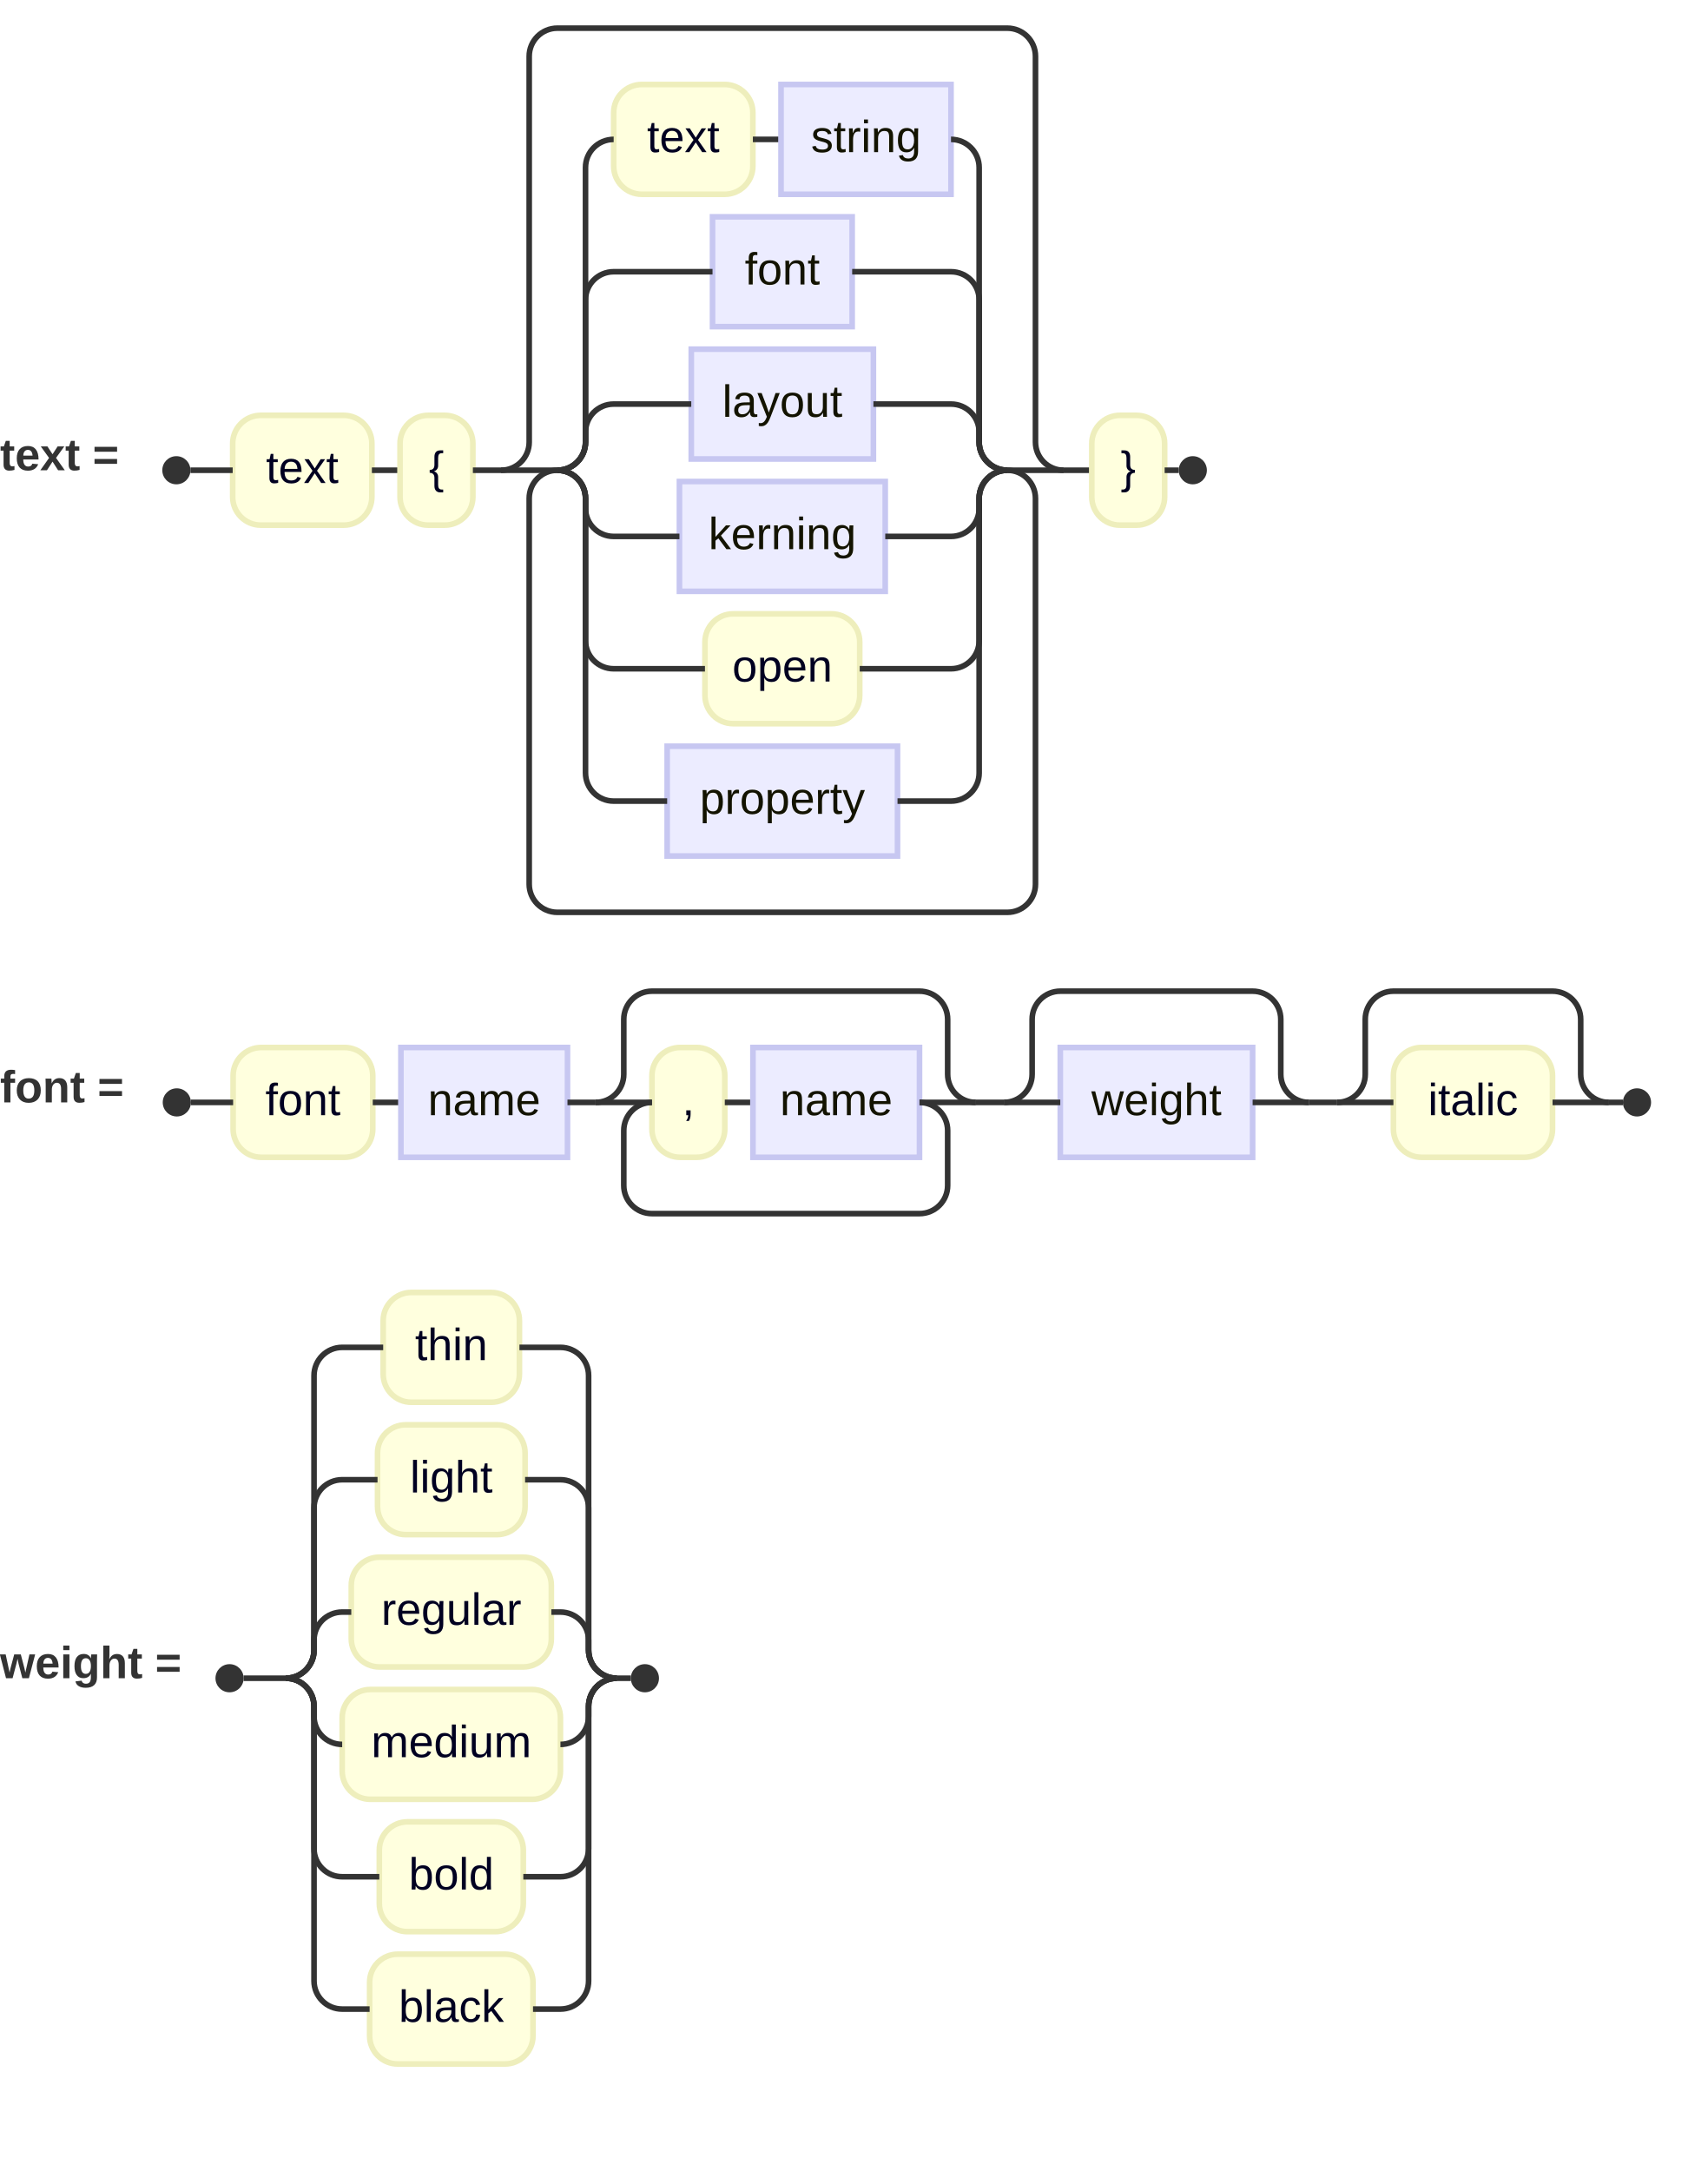
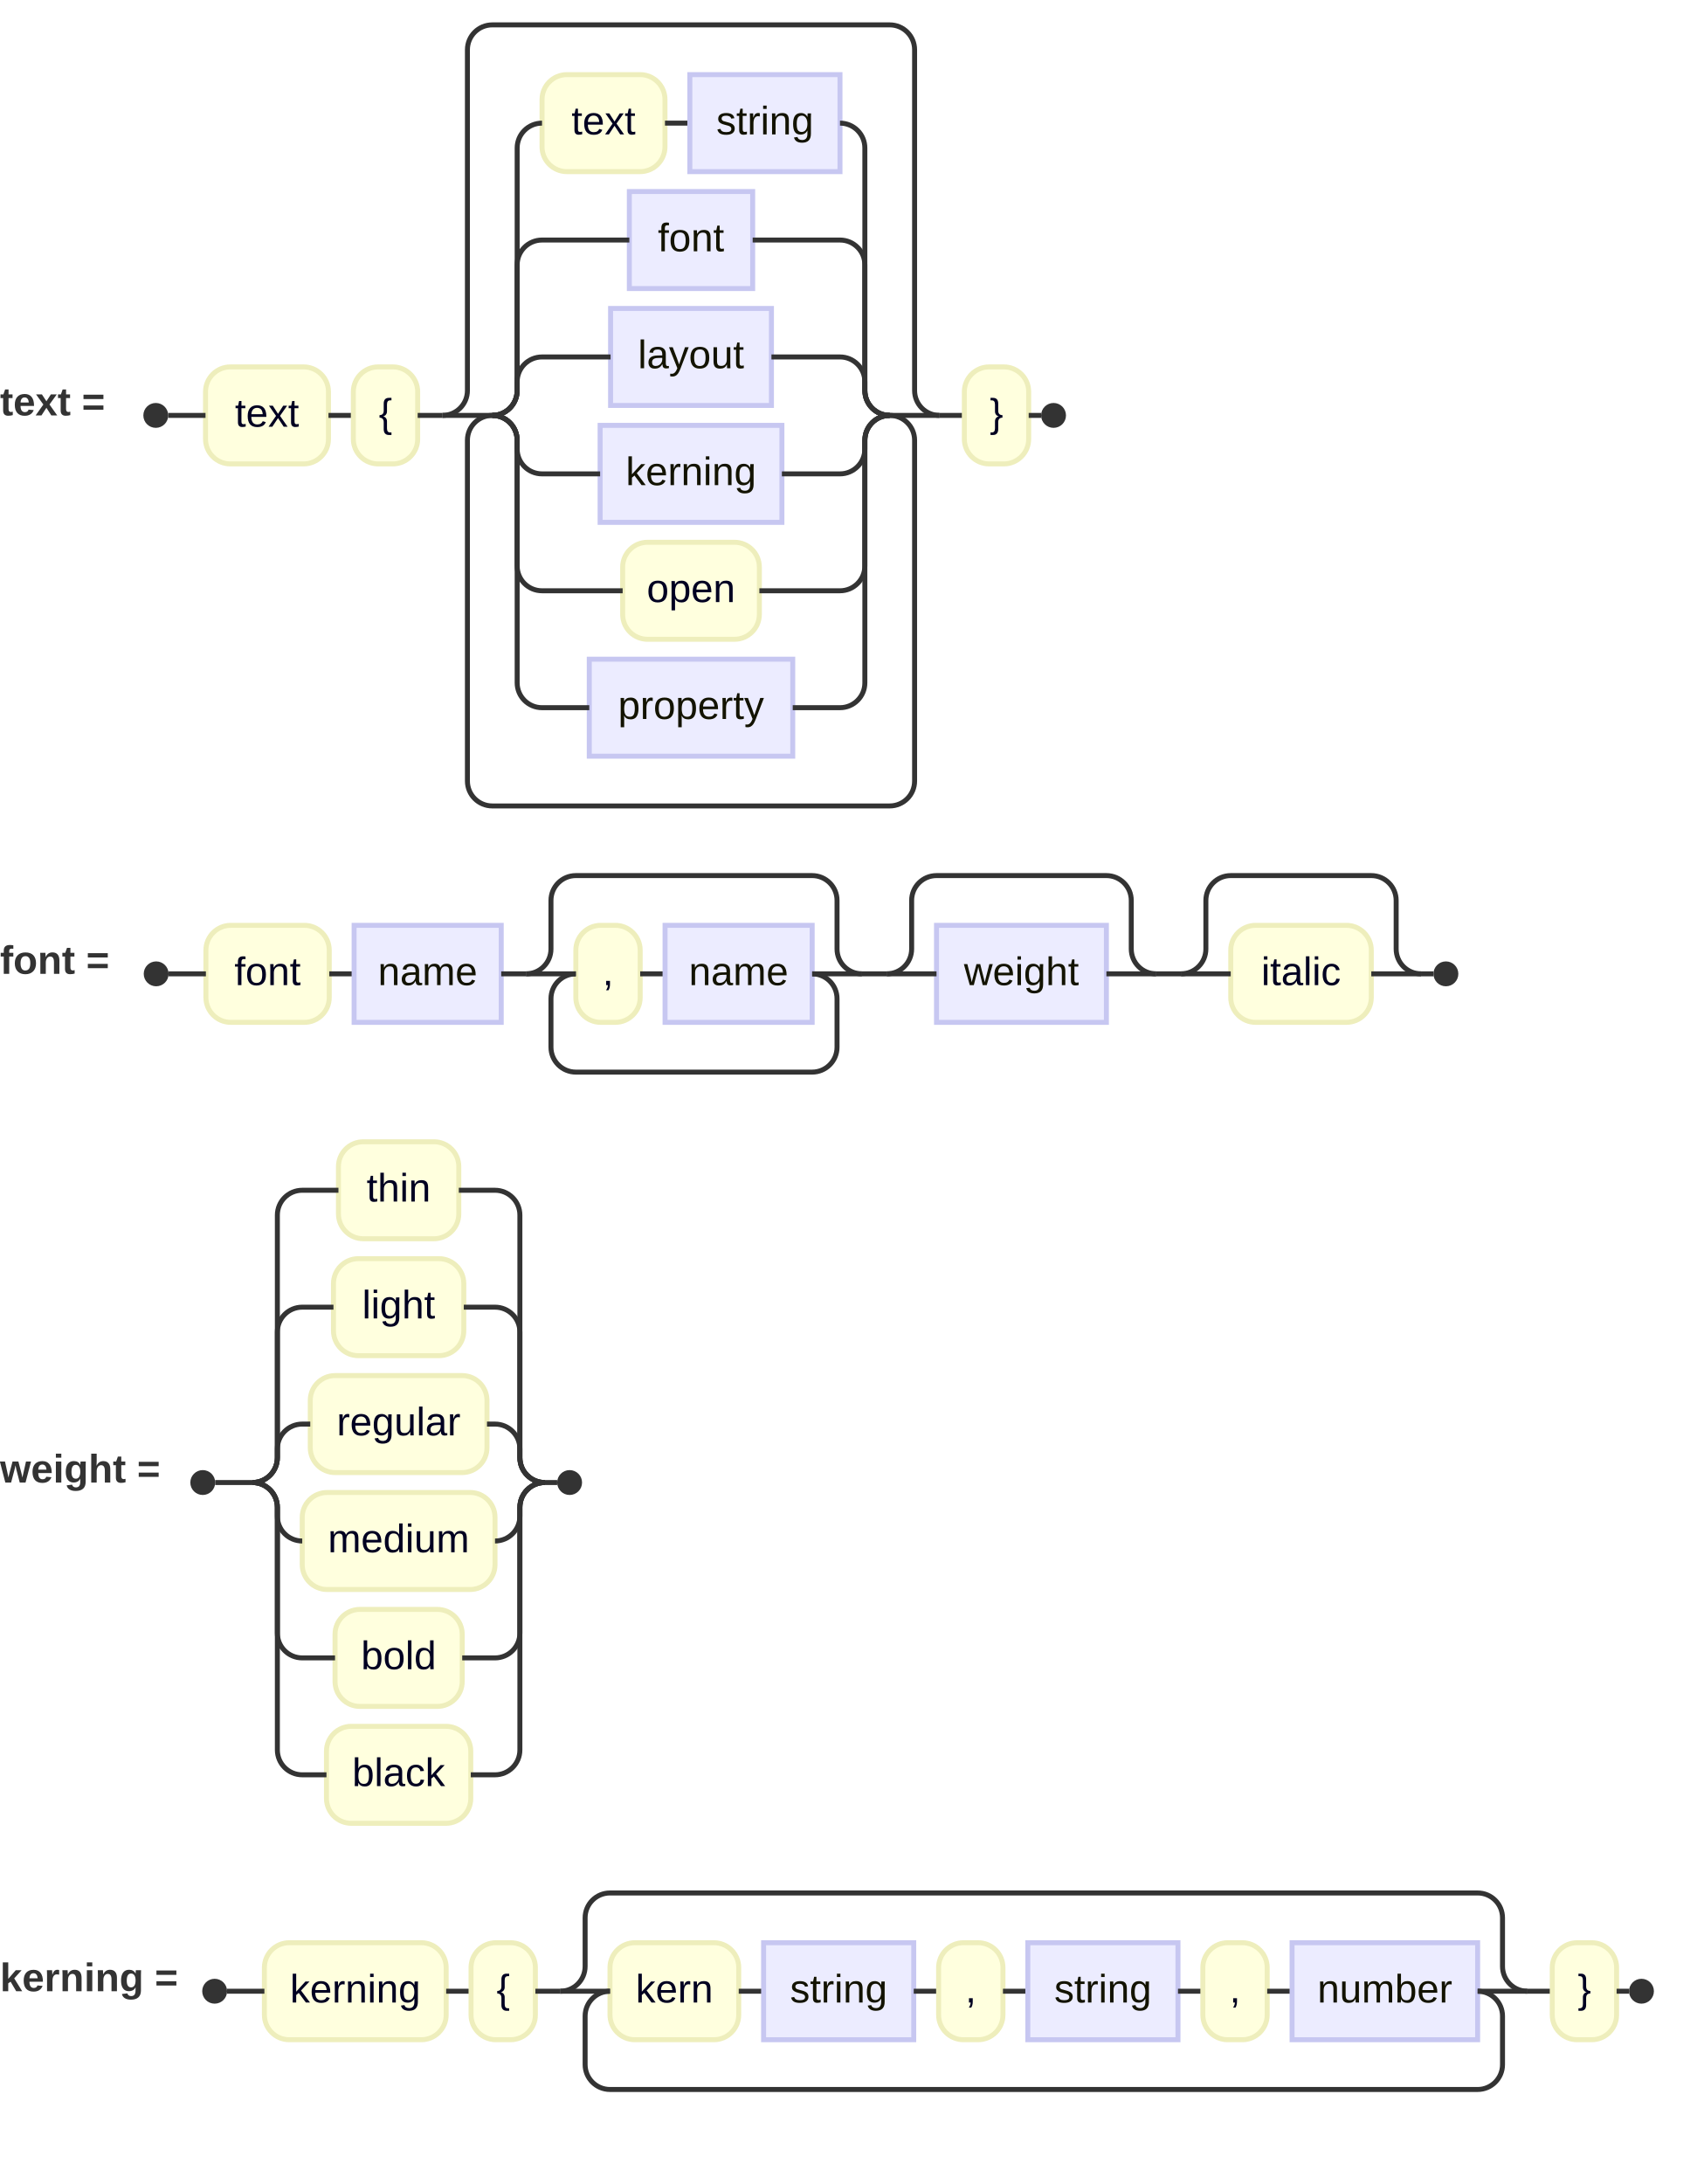
- <svg xmlns="http://www.w3.org/2000/svg" id="my-svg" width="100%" class="railroad-diagram" style="max-width: 606.406px; background-color: transparent;" viewBox="0 0 606.406 771" role="graphics-document document" aria-roledescription="railroadEbnf">
+ <svg xmlns="http://www.w3.org/2000/svg" id="my-svg" width="100%" class="railroad-diagram" style="max-width: 685.047px; background-color: transparent;" viewBox="0 0 685.047 878" role="graphics-document document" aria-roledescription="railroadEbnf">
  <style>#my-svg{font-family:"trebuchet ms",verdana,arial,sans-serif;font-size:16px;fill:#333;}@keyframes edge-animation-frame{from{stroke-dashoffset:0;}}@keyframes dash{to{stroke-dashoffset:0;}}#my-svg .edge-animation-slow{stroke-dasharray:9,5!important;stroke-dashoffset:900;animation:dash 50s linear infinite;stroke-linecap:round;}#my-svg .edge-animation-fast{stroke-dasharray:9,5!important;stroke-dashoffset:900;animation:dash 20s linear infinite;stroke-linecap:round;}#my-svg .error-icon{fill:#552222;}#my-svg .error-text{fill:#552222;stroke:#552222;}#my-svg .edge-thickness-normal{stroke-width:1px;}#my-svg .edge-thickness-thick{stroke-width:3.5px;}#my-svg .edge-pattern-solid{stroke-dasharray:0;}#my-svg .edge-thickness-invisible{stroke-width:0;fill:none;}#my-svg .edge-pattern-dashed{stroke-dasharray:3;}#my-svg .edge-pattern-dotted{stroke-dasharray:2;}#my-svg .marker{fill:#333333;stroke:#333333;}#my-svg .marker.cross{stroke:#333333;}#my-svg svg{font-family:"trebuchet ms",verdana,arial,sans-serif;font-size:16px;}#my-svg p{margin:0;}#my-svg .railroad-diagram{font-family:"trebuchet ms",verdana,arial,sans-serif;font-size:16px;}#my-svg .railroad-terminal rect{fill:#ffffde;stroke:hsl(60, 60%, 83.529%);stroke-width:2px;}#my-svg .railroad-terminal text{fill:#000021;font-family:"trebuchet ms",verdana,arial,sans-serif;font-size:16px;text-anchor:middle;dominant-baseline:middle;}#my-svg .railroad-nonterminal rect{fill:#ECECFF;stroke:hsl(240, 60%, 86.275%);stroke-width:2px;}#my-svg .railroad-nonterminal text{fill:#131300;font-family:"trebuchet ms",verdana,arial,sans-serif;font-size:16px;text-anchor:middle;dominant-baseline:middle;}#my-svg .railroad-line{stroke:#333333;stroke-width:2px;fill:none;}#my-svg .railroad-start circle,#my-svg .railroad-end circle{fill:#333333;}#my-svg .railroad-comment ellipse{fill:rgba(232,232,232, 0.8);stroke:hsl(80, 60%, 86.275%);stroke-width:2px;}#my-svg .railroad-comment text{fill:rgb(6.333, 0, 19);font-style:italic;font-family:"trebuchet ms",verdana,arial,sans-serif;font-size:16px;text-anchor:middle;dominant-baseline:middle;}#my-svg .railroad-special rect{fill:hsl(80, 100%, 96.275%);stroke:hsl(80, 60%, 86.275%);stroke-width:2px;stroke-dasharray:5,3;}#my-svg .railroad-special text{fill:#131300;font-family:"trebuchet ms",verdana,arial,sans-serif;font-size:16px;text-anchor:middle;dominant-baseline:middle;}#my-svg .railroad-rule-name{font-weight:bold;fill:#333;font-family:"trebuchet ms",verdana,arial,sans-serif;font-size:16px;}#my-svg .node .neo-node{stroke:#9370DB;}#my-svg [data-look="neo"].node rect,#my-svg [data-look="neo"].cluster rect,#my-svg [data-look="neo"].node polygon{stroke:#9370DB;filter:drop-shadow(1px 2px 2px rgba(185, 185, 185, 1));}#my-svg [data-look="neo"].swimlane.cluster rect{filter:none;}#my-svg [data-look="neo"].node path{stroke:#9370DB;stroke-width:1px;}#my-svg [data-look="neo"].node .outer-path{filter:drop-shadow(1px 2px 2px rgba(185, 185, 185, 1));}#my-svg [data-look="neo"].node .neo-line path{stroke:#9370DB;filter:none;}#my-svg [data-look="neo"].node circle{stroke:#9370DB;filter:drop-shadow(1px 2px 2px rgba(185, 185, 185, 1));}#my-svg [data-look="neo"].node circle .state-start{fill:#000000;}#my-svg [data-look="neo"].icon-shape .icon{fill:#9370DB;filter:drop-shadow(1px 2px 2px rgba(185, 185, 185, 1));}#my-svg [data-look="neo"].icon-shape .icon-neo path{stroke:#9370DB;filter:drop-shadow(1px 2px 2px rgba(185, 185, 185, 1));}#my-svg :root{--mermaid-font-family:"trebuchet ms",verdana,arial,sans-serif;}</style>
  <g />
  <g class="railroad-rule" transform="translate(0, 10)">
    <g transform="translate(82.64062, 0)">
      <g class="railroad-sequence">
        <g class="railroad-terminal" transform="translate(0, 137.5)">
          <rect x="0" y="0" width="49.438" height="39" rx="10" ry="10" />
          <text x="24.719" y="19.5">text</text>
        </g>
        <path class="railroad-line" d="M 49.438 157 L 59.438 157" />
        <g class="railroad-terminal" transform="translate(59.4375, 137.5)">
          <rect x="0" y="0" width="25.875" height="39" rx="10" ry="10" />
          <text x="12.938" y="19.5">{</text>
        </g>
        <path class="railroad-line" d="M 85.312 157 L 95.312 157" />
        <g class="railroad-repetition" transform="translate(95.3125, 0)">
          <g class="railroad-choice" transform="translate(20, 20)">
            <g class="railroad-sequence" transform="translate(20, 0)">
              <g class="railroad-terminal" transform="translate(0, 0)">
                <rect x="0" y="0" width="49.438" height="39" rx="10" ry="10" />
                <text x="24.719" y="19.5">text</text>
              </g>
              <path class="railroad-line" d="M 49.438 19.5 L 59.438 19.5" />
              <g class="railroad-nonterminal" transform="translate(59.4375, 0)">
                <rect x="0" y="0" width="60.375" height="39" />
                <text x="30.188" y="19.5">string</text>
              </g>
            </g>
            <path class="railroad-line" d="M 0 137 A 10 10 0 0 0 10 127 L 10 29.5 A 10 10 0 0 1 20 19.5 L 20 19.5" />
            <path class="railroad-line" d="M 139.812 19.5 L 139.812 19.5 A 10 10 0 0 1 149.812 29.5 L 149.812 127 A 10 10 0 0 0 159.812 137" />
            <g class="railroad-nonterminal" transform="translate(55.10938, 47)">
              <rect x="0" y="0" width="49.594" height="39" />
              <text x="24.797" y="19.5">font</text>
            </g>
            <path class="railroad-line" d="M 0 137 A 10 10 0 0 0 10 127 L 10 76.5 A 10 10 0 0 1 20 66.5 L 55.109 66.5" />
            <path class="railroad-line" d="M 104.703 66.5 L 139.812 66.5 A 10 10 0 0 1 149.812 76.5 L 149.812 127 A 10 10 0 0 0 159.812 137" />
            <g class="railroad-nonterminal" transform="translate(47.5625, 94)">
              <rect x="0" y="0" width="64.688" height="39" />
              <text x="32.344" y="19.5">layout</text>
            </g>
            <path class="railroad-line" d="M 0 137 A 10 10 0 0 0 10 127 L 10 123.5 A 10 10 0 0 1 20 113.5 L 47.562 113.5" />
            <path class="railroad-line" d="M 112.25 113.5 L 139.812 113.5 A 10 10 0 0 1 149.812 123.5 L 149.812 127 A 10 10 0 0 0 159.812 137" />
            <g class="railroad-nonterminal" transform="translate(43.35938, 141)">
              <rect x="0" y="0" width="73.094" height="39" />
              <text x="36.547" y="19.5">kerning</text>
            </g>
            <path class="railroad-line" d="M 0 137 A 10 10 0 0 1 10 147 L 10 150.5 A 10 10 0 0 0 20 160.5 L 43.359 160.5" />
            <path class="railroad-line" d="M 116.453 160.5 L 139.812 160.5 A 10 10 0 0 0 149.812 150.5 L 149.812 147 A 10 10 0 0 1 159.812 137" />
            <g class="railroad-terminal" transform="translate(52.42188, 188)">
              <rect x="0" y="0" width="54.969" height="39" rx="10" ry="10" />
              <text x="27.484" y="19.5">open</text>
            </g>
            <path class="railroad-line" d="M 0 137 A 10 10 0 0 1 10 147 L 10 197.5 A 10 10 0 0 0 20 207.5 L 52.422 207.5" />
            <path class="railroad-line" d="M 107.391 207.5 L 139.812 207.5 A 10 10 0 0 0 149.812 197.5 L 149.812 147 A 10 10 0 0 1 159.812 137" />
            <g class="railroad-nonterminal" transform="translate(39, 235)">
              <rect x="0" y="0" width="81.812" height="39" />
              <text x="40.906" y="19.5">property</text>
            </g>
            <path class="railroad-line" d="M 0 137 A 10 10 0 0 1 10 147 L 10 244.5 A 10 10 0 0 0 20 254.5 L 39 254.5" />
            <path class="railroad-line" d="M 120.812 254.5 L 139.812 254.5 A 10 10 0 0 0 149.812 244.5 L 149.812 147 A 10 10 0 0 1 159.812 137" />
          </g>
          <path class="railroad-line" d="M 0 157 L 20 157" />
          <path class="railroad-line" d="M 179.812 157 L 199.812 157" />
          <path class="railroad-line" d="M 179.812 157 A 10 10 0 0 1 189.812 167 L 189.812 304 A 10 10 0 0 1 179.812 314 L 20 314 A 10 10 0 0 1 10 304 L 10 167 A 10 10 0 0 1 20 157" />
          <path class="railroad-line" d="M 0 157 A 10 10 0 0 0 10 147 L 10 10 A 10 10 0 0 1 20 0 L 179.812 0 A 10 10 0 0 1 189.812 10 L 189.812 147 A 10 10 0 0 0 199.812 157" />
        </g>
        <path class="railroad-line" d="M 295.125 157 L 305.125 157" />
        <g class="railroad-terminal" transform="translate(305.125, 137.5)">
          <rect x="0" y="0" width="25.875" height="39" rx="10" ry="10" />
          <text x="12.938" y="19.5">}</text>
        </g>
      </g>
    </g>
    <g class="railroad-rule-name-group">
      <text class="railroad-rule-name" x="0" y="157">text =</text>
    </g>
    <g class="railroad-start">
      <circle cx="62.641" cy="157" r="5" />
    </g>
    <g class="railroad-end">
      <circle cx="423.641" cy="157" r="5" />
    </g>
    <path class="railroad-line" d="M 67.641 157 L 82.641 157" />
    <path class="railroad-line" d="M 413.641 157 L 418.641 157" />
  </g>
  <g class="railroad-rule" transform="translate(0, 352)">
    <g transform="translate(82.79688, 0)">
      <g class="railroad-sequence">
        <g class="railroad-terminal" transform="translate(0, 20)">
          <rect x="0" y="0" width="49.594" height="39" rx="10" ry="10" />
          <text x="24.797" y="19.5">font</text>
        </g>
        <path class="railroad-line" d="M 49.594 39.5 L 59.594 39.5" />
        <g class="railroad-nonterminal" transform="translate(59.59375, 20)">
          <rect x="0" y="0" width="59.156" height="39" />
          <text x="29.578" y="19.5">name</text>
        </g>
        <path class="railroad-line" d="M 118.75 39.5 L 128.75 39.5" />
        <g class="railroad-repetition" transform="translate(128.75, 0)">
          <g class="railroad-sequence" transform="translate(20, 20)">
            <g class="railroad-terminal" transform="translate(0, 0)">
              <rect x="0" y="0" width="25.875" height="39" rx="10" ry="10" />
              <text x="12.938" y="19.5">,</text>
            </g>
            <path class="railroad-line" d="M 25.875 19.5 L 35.875 19.5" />
            <g class="railroad-nonterminal" transform="translate(35.875, 0)">
              <rect x="0" y="0" width="59.156" height="39" />
              <text x="29.578" y="19.5">name</text>
            </g>
          </g>
          <path class="railroad-line" d="M 0 39.5 L 20 39.5" />
          <path class="railroad-line" d="M 115.031 39.5 L 135.031 39.5" />
          <path class="railroad-line" d="M 115.031 39.5 A 10 10 0 0 1 125.031 49.5 L 125.031 69 A 10 10 0 0 1 115.031 79 L 20 79 A 10 10 0 0 1 10 69 L 10 49.5 A 10 10 0 0 1 20 39.5" />
          <path class="railroad-line" d="M 0 39.5 A 10 10 0 0 0 10 29.5 L 10 10 A 10 10 0 0 1 20 0 L 115.031 0 A 10 10 0 0 1 125.031 10 L 125.031 29.5 A 10 10 0 0 0 135.031 39.5" />
        </g>
        <path class="railroad-line" d="M 263.781 39.5 L 273.781 39.5" />
        <g class="railroad-optional" transform="translate(273.7812, 0)">
          <g class="railroad-nonterminal" transform="translate(20, 20)">
            <rect x="0" y="0" width="68.312" height="39" />
            <text x="34.156" y="19.5">weight</text>
          </g>
          <path class="railroad-line" d="M 0 39.5 L 20 39.5" />
          <path class="railroad-line" d="M 88.312 39.5 L 108.312 39.5" />
          <path class="railroad-line" d="M 0 39.5 A 10 10 0 0 0 10 29.5 L 10 10 A 10 10 0 0 1 20 0 L 88.312 0 A 10 10 0 0 1 98.312 10 L 98.312 29.5 A 10 10 0 0 0 108.312 39.5" />
        </g>
        <path class="railroad-line" d="M 382.094 39.5 L 392.094 39.5" />
        <g class="railroad-optional" transform="translate(392.0938, 0)">
          <g class="railroad-terminal" transform="translate(20, 20)">
            <rect x="0" y="0" width="56.516" height="39" rx="10" ry="10" />
            <text x="28.258" y="19.5">italic</text>
          </g>
          <path class="railroad-line" d="M 0 39.5 L 20 39.5" />
          <path class="railroad-line" d="M 76.516 39.5 L 96.516 39.5" />
          <path class="railroad-line" d="M 0 39.5 A 10 10 0 0 0 10 29.5 L 10 10 A 10 10 0 0 1 20 0 L 76.516 0 A 10 10 0 0 1 86.516 10 L 86.516 29.5 A 10 10 0 0 0 96.516 39.5" />
        </g>
      </g>
    </g>
    <g class="railroad-rule-name-group">
      <text class="railroad-rule-name" x="0" y="39.5">font =</text>
    </g>
    <g class="railroad-start">
      <circle cx="62.797" cy="39.5" r="5" />
    </g>
    <g class="railroad-end">
      <circle cx="581.406" cy="39.5" r="5" />
    </g>
    <path class="railroad-line" d="M 67.797 39.5 L 82.797 39.5" />
    <path class="railroad-line" d="M 571.406 39.5 L 576.406 39.5" />
  </g>
  <g class="railroad-rule" transform="translate(0, 459)">
    <g transform="translate(101.5312, 0)">
      <g class="railroad-choice">
        <g class="railroad-terminal" transform="translate(34.5625, 0)">
          <rect x="0" y="0" width="48.391" height="39" rx="10" ry="10" />
          <text x="24.195" y="19.5">thin</text>
        </g>
        <path class="railroad-line" d="M 0 137 A 10 10 0 0 0 10 127 L 10 29.5 A 10 10 0 0 1 20 19.5 L 34.562 19.5" />
        <path class="railroad-line" d="M 82.953 19.5 L 97.516 19.5 A 10 10 0 0 1 107.516 29.5 L 107.516 127 A 10 10 0 0 0 117.516 137" />
        <g class="railroad-terminal" transform="translate(32.55469, 47)">
          <rect x="0" y="0" width="52.406" height="39" rx="10" ry="10" />
          <text x="26.203" y="19.5">light</text>
        </g>
        <path class="railroad-line" d="M 0 137 A 10 10 0 0 0 10 127 L 10 76.5 A 10 10 0 0 1 20 66.5 L 32.555 66.5" />
        <path class="railroad-line" d="M 84.961 66.5 L 97.516 66.5 A 10 10 0 0 1 107.516 76.5 L 107.516 127 A 10 10 0 0 0 117.516 137" />
        <g class="railroad-terminal" transform="translate(23.22656, 94)">
          <rect x="0" y="0" width="71.062" height="39" rx="10" ry="10" />
          <text x="35.531" y="19.5">regular</text>
        </g>
        <path class="railroad-line" d="M 0 137 A 10 10 0 0 0 10 127 L 10 123.5 A 10 10 0 0 1 20 113.5 L 23.227 113.5" />
        <path class="railroad-line" d="M 94.289 113.5 L 97.516 113.5 A 10 10 0 0 1 107.516 123.5 L 107.516 127 A 10 10 0 0 0 117.516 137" />
        <g class="railroad-terminal" transform="translate(20, 141)">
          <rect x="0" y="0" width="77.516" height="39" rx="10" ry="10" />
          <text x="38.758" y="19.5">medium</text>
        </g>
        <path class="railroad-line" d="M 0 137 A 10 10 0 0 1 10 147 L 10 150.5 A 10 10 0 0 0 20 160.5 L 20 160.5" />
        <path class="railroad-line" d="M 97.516 160.5 L 97.516 160.5 A 10 10 0 0 0 107.516 150.5 L 107.516 147 A 10 10 0 0 1 117.516 137" />
        <g class="railroad-terminal" transform="translate(33.1875, 188)">
          <rect x="0" y="0" width="51.141" height="39" rx="10" ry="10" />
          <text x="25.57" y="19.5">bold</text>
        </g>
        <path class="railroad-line" d="M 0 137 A 10 10 0 0 1 10 147 L 10 197.5 A 10 10 0 0 0 20 207.5 L 33.188 207.5" />
        <path class="railroad-line" d="M 84.328 207.5 L 97.516 207.5 A 10 10 0 0 0 107.516 197.5 L 107.516 147 A 10 10 0 0 1 117.516 137" />
        <g class="railroad-terminal" transform="translate(29.74219, 235)">
          <rect x="0" y="0" width="58.031" height="39" rx="10" ry="10" />
          <text x="29.016" y="19.5">black</text>
        </g>
        <path class="railroad-line" d="M 0 137 A 10 10 0 0 1 10 147 L 10 244.5 A 10 10 0 0 0 20 254.5 L 29.742 254.5" />
        <path class="railroad-line" d="M 87.773 254.5 L 97.516 254.5 A 10 10 0 0 0 107.516 244.5 L 107.516 147 A 10 10 0 0 1 117.516 137" />
      </g>
    </g>
    <g class="railroad-rule-name-group">
      <text class="railroad-rule-name" x="0" y="137">weight =</text>
    </g>
    <g class="railroad-start">
      <circle cx="81.531" cy="137" r="5" />
    </g>
    <g class="railroad-end">
      <circle cx="229.047" cy="137" r="5" />
    </g>
    <path class="railroad-line" d="M 86.531 137 L 101.531 137" />
    <path class="railroad-line" d="M 219.047 137 L 224.047 137" />
  </g>
+   <g class="railroad-rule" transform="translate(0, 761)">
+     <g transform="translate(106.3125, 0)">
+       <g class="railroad-sequence">
+         <g class="railroad-terminal" transform="translate(0, 20)">
+           <rect x="0" y="0" width="73.094" height="39" rx="10" ry="10" />
+           <text x="36.547" y="19.5">kerning</text>
+         </g>
+         <path class="railroad-line" d="M 73.094 39.5 L 83.094 39.5" />
+         <g class="railroad-terminal" transform="translate(83.09375, 20)">
+           <rect x="0" y="0" width="25.875" height="39" rx="10" ry="10" />
+           <text x="12.938" y="19.5">{</text>
+         </g>
+         <path class="railroad-line" d="M 108.969 39.5 L 118.969 39.5" />
+         <g class="railroad-repetition" transform="translate(118.9688, 0)">
+           <g class="railroad-sequence" transform="translate(20, 20)">
+             <g class="railroad-terminal" transform="translate(0, 0)">
+               <rect x="0" y="0" width="51.766" height="39" rx="10" ry="10" />
+               <text x="25.883" y="19.5">kern</text>
+             </g>
+             <path class="railroad-line" d="M 51.766 19.5 L 61.766 19.5" />
+             <g class="railroad-nonterminal" transform="translate(61.76562, 0)">
+               <rect x="0" y="0" width="60.375" height="39" />
+               <text x="30.188" y="19.5">string</text>
+             </g>
+             <path class="railroad-line" d="M 122.141 19.5 L 132.141 19.5" />
+             <g class="railroad-terminal" transform="translate(132.1406, 0)">
+               <rect x="0" y="0" width="25.875" height="39" rx="10" ry="10" />
+               <text x="12.938" y="19.5">,</text>
+             </g>
+             <path class="railroad-line" d="M 158.016 19.5 L 168.016 19.5" />
+             <g class="railroad-nonterminal" transform="translate(168.0156, 0)">
+               <rect x="0" y="0" width="60.375" height="39" />
+               <text x="30.188" y="19.5">string</text>
+             </g>
+             <path class="railroad-line" d="M 228.391 19.5 L 238.391 19.5" />
+             <g class="railroad-terminal" transform="translate(238.3906, 0)">
+               <rect x="0" y="0" width="25.875" height="39" rx="10" ry="10" />
+               <text x="12.938" y="19.5">,</text>
+             </g>
+             <path class="railroad-line" d="M 264.266 19.5 L 274.266 19.5" />
+             <g class="railroad-nonterminal" transform="translate(274.2656, 0)">
+               <rect x="0" y="0" width="74.625" height="39" />
+               <text x="37.312" y="19.5">number</text>
+             </g>
+           </g>
+           <path class="railroad-line" d="M 0 39.5 L 20 39.5" />
+           <path class="railroad-line" d="M 368.891 39.5 L 388.891 39.5" />
+           <path class="railroad-line" d="M 368.891 39.5 A 10 10 0 0 1 378.891 49.5 L 378.891 69 A 10 10 0 0 1 368.891 79 L 20 79 A 10 10 0 0 1 10 69 L 10 49.5 A 10 10 0 0 1 20 39.5" />
+           <path class="railroad-line" d="M 0 39.5 A 10 10 0 0 0 10 29.5 L 10 10 A 10 10 0 0 1 20 0 L 368.891 0 A 10 10 0 0 1 378.891 10 L 378.891 29.5 A 10 10 0 0 0 388.891 39.5" />
+         </g>
+         <path class="railroad-line" d="M 507.859 39.5 L 517.859 39.5" />
+         <g class="railroad-terminal" transform="translate(517.8594, 20)">
+           <rect x="0" y="0" width="25.875" height="39" rx="10" ry="10" />
+           <text x="12.938" y="19.5">}</text>
+         </g>
+       </g>
+     </g>
+     <g class="railroad-rule-name-group">
+       <text class="railroad-rule-name" x="0" y="39.5">kerning =</text>
+     </g>
+     <g class="railroad-start">
+       <circle cx="86.312" cy="39.5" r="5" />
+     </g>
+     <g class="railroad-end">
+       <circle cx="660.047" cy="39.5" r="5" />
+     </g>
+     <path class="railroad-line" d="M 91.312 39.5 L 106.312 39.5" />
+     <path class="railroad-line" d="M 650.047 39.5 L 655.047 39.5" />
+   </g>
</svg>
